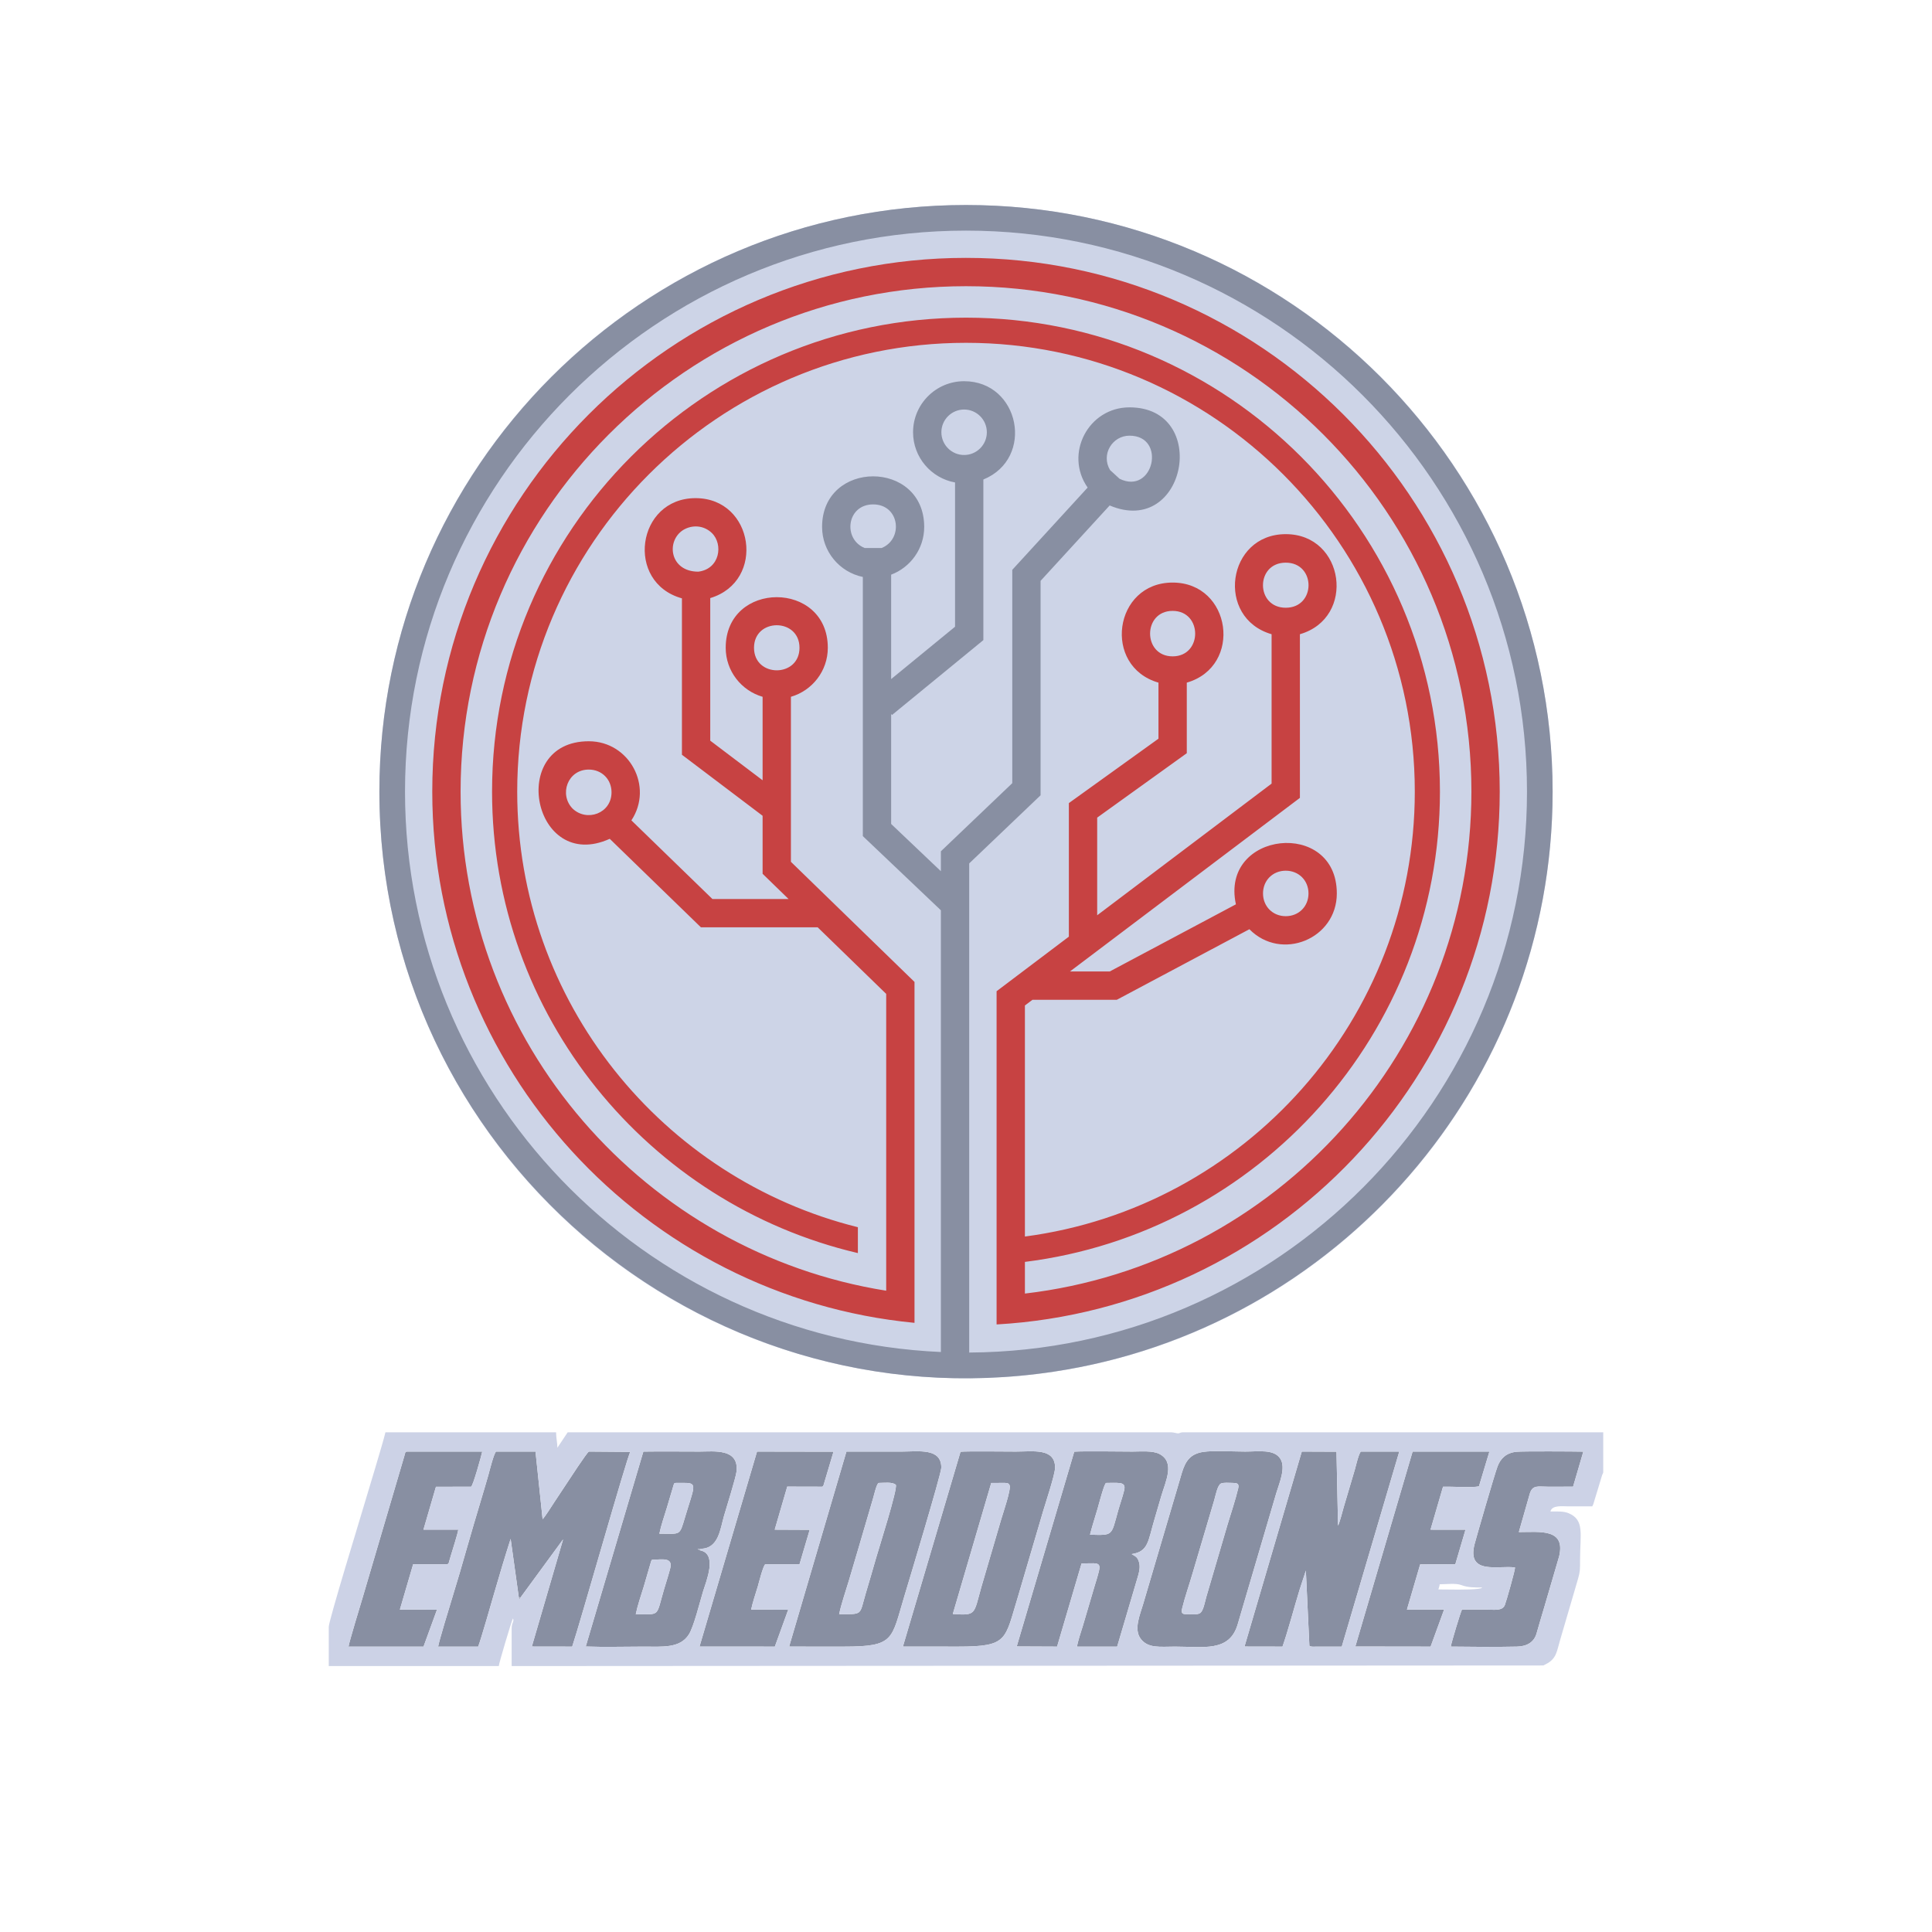
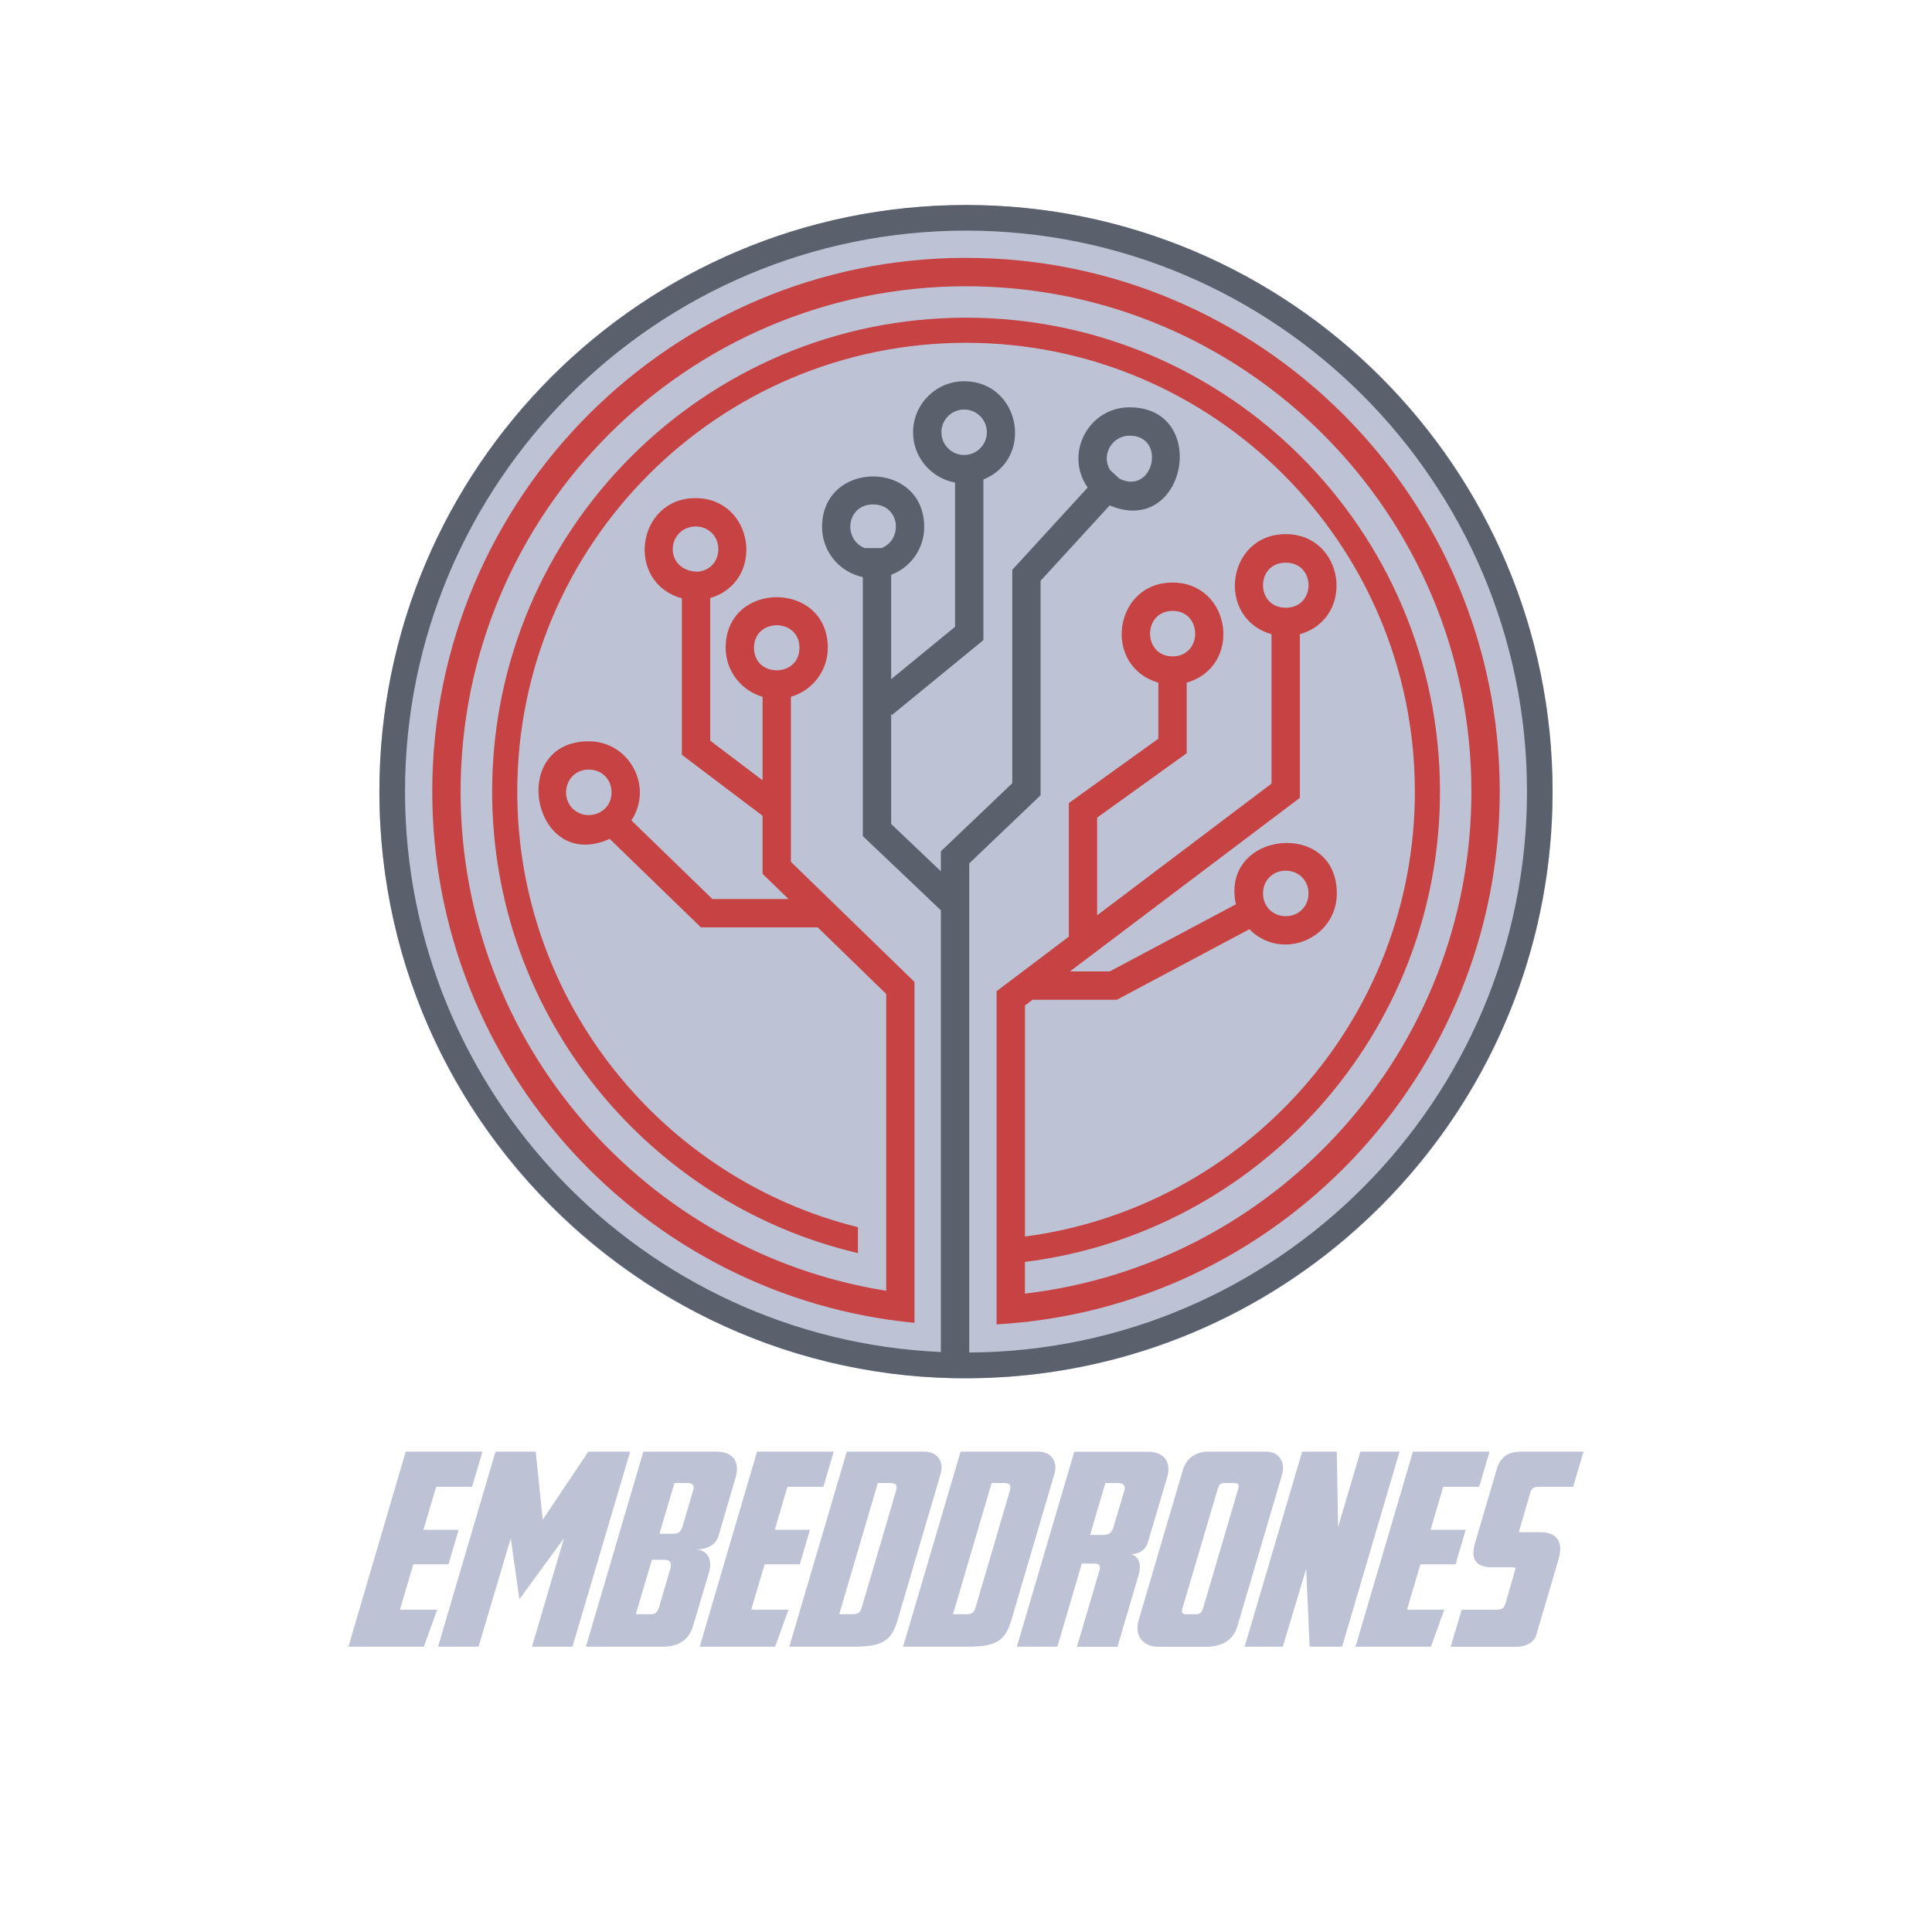
- <svg xmlns="http://www.w3.org/2000/svg" xml:space="preserve" width="3000px" height="3000px" version="1.1" style="shape-rendering:geometricPrecision; text-rendering:geometricPrecision; image-rendering:optimizeQuality; fill-rule:evenodd; clip-rule:evenodd" viewBox="0 0 2975833 2975833">
-   <defs>
-     <style type="text/css">
-    
-     .fil0 {fill:none}
-     .fil1 {fill:#888FA2}
-     .fil4 {fill:#A8AFC2}
-     .fil3 {fill:#ACB3C6}
-     .fil2 {fill:#CCD2E6}
-     .fil5 {fill:#CDD4E7}
-     .fil7 {fill:#888FA2;fill-rule:nonzero}
-     .fil6 {fill:#C74242;fill-rule:nonzero}
-    
-   </style>
-   </defs>
+ <svg xmlns="http://www.w3.org/2000/svg" version="1.1" id="Layer_1" x="0px" y="0px" viewBox="1180 -1260 3000 3000" style="enable-background:new 1180 -1260 3000 3000;" xml:space="preserve">
+   <style type="text/css">
+ 	.st0{fill:none;}
+ 	.st1{fill:#BDC3D5;}
+ 	.st2{fill:#C74242;}
+ 	.st3{fill:#5B606D;}
+ </style>
  <g id="Layer_x0020_1">
-     <circle class="fil0" cx="1487917" cy="1487917" r="1487916" />
-     <g id="_566836284224">
-       <g>
-         <path class="fil1" d="M799135 2460590l2274 485 65949 -90030 -48203 165112 62187 105c11101,-32455 85362,-295430 89533,-299950l-63743 -503c-2706,588 -32040,45855 -35842,51523 -5836,8700 -11219,17105 -17391,26295 -3562,5305 -14569,23123 -18133,26279l-10929 -104070 -60545 -6c-3182,886 -10796,31647 -12170,36487 -3664,12903 -7248,24795 -11049,37572 -7508,25231 -14923,49745 -22098,75134 -7055,24967 -14498,50373 -22119,75071 -3530,11439 -21027,68797 -22024,76168l61687 0c4086,-10379 20690,-68334 24898,-82991 8039,-27999 16501,-56139 25112,-82931l12606 90250z" />
-         <path class="fil1" d="M1916889 2536154l58507 109c8448,-23719 18108,-60893 26345,-87553l9666 -29512 5419 115836c2965,1984 7608,1259 11201,1233l38686 -5 88551 -300387 -58788 -45c-3243,828 -8628,24407 -9487,27255l-17238 58163c-2171,7414 -5834,22652 -8786,28700l-2395 -113914 -53451 -214 -88230 300334z" />
-         <path class="fil1" d="M979268 2486295c2730,-13193 8358,-29789 12404,-42837l10956 -37595c1832,-4779 27,-2025 2708,-3513 13790,0 31484,-4311 27005,13315 -2651,10433 -6207,21067 -9260,31408 -13064,44263 -5189,39222 -43813,39222zm36362 -123993c2429,-12199 7894,-27982 11554,-40016l8876 -29842c399,-1337 880,-3458 1337,-4621 1818,-4629 -1213,-3673 17544,-3698 20211,-27 13797,7092 129,53090 -8651,29112 -6535,25087 -39440,25087zm62538 25676l-3750 -2066 5023 -387c27597,-288 29939,-30746 35764,-50604 3712,-12656 18214,-59048 19249,-68228 4102,-36349 -35316,-30863 -56707,-30863 -28852,0 -57990,-401 -86807,34l-88722 300236c28927,1094 59367,162 88238,162 30263,0 56688,2889 70498,-18576 7693,-11958 16897,-49803 21939,-66316 4584,-15017 23002,-58440 -4725,-63392z" />
-         <path class="fil1" d="M1292558 2486295c3229,-16010 10143,-35401 14877,-51440 5030,-17048 9911,-33424 14946,-50546l22254 -75888c1534,-5002 5586,-23483 8874,-24272 7323,0 21244,-1966 26276,2912 3430,5201 -26680,99715 -30294,112460 -5208,18373 -10768,37006 -16147,55240 -9857,33425 -3543,31534 -40786,31534zm-77067 49862c28337,248 56413,102 84453,105 78155,7 72825,-10898 92960,-77467 5004,-16544 56894,-188445 56976,-198081 261,-30903 -35386,-24884 -60661,-24884 -28498,0 -56996,0 -85492,0l-88236 300327z" />
-         <path class="fil1" d="M1678905 2363864c3414,-13528 7943,-27214 11863,-40664 1390,-4772 9997,-38133 12898,-39051 6078,0 15124,-530 20856,184 6847,853 8674,4230 7012,11167 -2475,10343 -6379,20993 -9292,31404 -10925,39040 -7111,37923 -43337,36960zm-112872 172126l62181 281 37693 -128066c32205,-286 32170,-4957 20211,34355l-18303 62039c-2538,8345 -7784,23510 -8909,31663l61839 0 32250 -109151c1829,-6478 3492,-13758 1448,-20837 -2358,-8170 -5213,-8786 -11352,-12502 26246,-3998 25083,-20218 35349,-54334 3393,-11273 6768,-23219 10083,-34499 7016,-23886 21892,-52862 -3003,-65588 -10238,-5234 -28863,-3521 -41185,-3521 -19173,0 -75033,-927 -89698,161l-88604 299999z" />
-         <path class="fil1" d="M1526803 2284149c5393,0 10784,-12 16178,-26 8371,-21 9997,-257 12057,3527 2822,5569 -10429,43967 -12912,52584l-30583 104308c-11920,42143 -7341,43981 -43921,41443l59181 -201836zm-136065 252012c28488,101 56633,97 84780,101 77914,9 71868,-10335 92682,-77722l38548 -131055c3769,-12747 18373,-56527 18384,-66814 34,-30710 -34011,-24841 -60339,-24841 -15007,0 -75670,-747 -85307,270l-88748 300061z" />
-         <path class="fil1" d="M1907208 2292453c-4192,17530 -10941,37792 -16287,55319l-32861 111930c-2347,7902 -4408,22418 -10376,25364 -4510,2224 -11731,1250 -17071,1267 -8080,26 -11999,291 -9743,-9048 4362,-18056 11211,-36971 16405,-55195l33083 -111722c1948,-6833 5026,-23085 10378,-25355 4234,-1794 12453,-940 17396,-915 6787,38 10914,668 9076,8355zm-54017 -56098c-20337,3191 -27427,14546 -32964,32761 -5183,17047 -9674,33682 -14894,50579l-44755 151699c-4560,15484 -14510,38015 -3755,52572 11401,15428 30083,12296 52980,12296 43886,0 83811,8790 96544,-34169l59517 -202326c4401,-14909 15097,-38667 6345,-52700 -9593,-15384 -33397,-11237 -54283,-11237 -16998,0 -49710,-1832 -64735,525z" />
-         <path class="fil1" d="M2333599 2414428c80,4394 -13530,52430 -15728,57771 -3939,9571 -16295,7051 -29950,7051 -12032,-1 -24064,0 -36096,0 -2056,3474 -16560,51844 -17245,56982 33471,385 68545,743 101947,21 15699,-339 26377,-7006 30184,-20173 3906,-13511 7641,-26551 11710,-39881l23136 -79070c10143,-43288 -29982,-37306 -62103,-37306l16937 -59368c4284,-13626 12774,-10516 27749,-10515 12936,0 25910,98 38841,-29l15785 -53984c-14063,-331 -93536,-754 -102983,212 -15724,1610 -24464,10259 -29121,22490 -4550,11952 -32109,107249 -35301,119399 -12881,49018 38294,32459 62238,36400z" />
-         <path class="fil1" d="M536806 2536262l115553 0 20718 -56875 -57143 -138 20414 -69828 52557 -55c2682,-1301 1833,-797 3044,-4701 669,-2157 1342,-4692 2008,-6958 2787,-9468 11004,-35083 11952,-41604l-53653 -9 19218 -66022 54133 -143c2981,-1029 16026,-48367 17223,-54099l-115922 0c-3127,684 -2011,-226 -4449,8016l-63657 216102c-3405,11196 -21150,69579 -21996,76314z" />
-         <path class="fil1" d="M2087593 2536100l115965 164 20750 -56978 -57210 -67 20360 -69570 54173 -295 15666 -53191 -53878 -60 19268 -66179c13914,-362 44265,1810 55314,-524l16105 -53531 -118294 -38 -88219 300269z" />
-         <path class="fil1" d="M1077447 2536168l116032 88 20595 -56849 -57095 -157c2334,-11108 6886,-24662 10279,-35736 972,-3173 8436,-33314 11668,-34148l52573 0 15663 -53030 -53872 -244 19288 -66280 53639 128c2238,-1136 886,49 2210,-2157l15421 -51749 -117817 -197 -88584 300331z" />
-       </g>
-       <g>
-         <path class="fil2" d="M2215509 2448188c747,-3208 1686,-4352 1983,-7936 10241,0 25149,-1995 33481,1239 9942,3857 20664,3721 31988,3721 -1301,904 -60,1162 -5950,1986 -14368,2009 -46210,990 -61502,990zm253938 -192436l0 12275c-219,977 -700,1831 -1675,3903l-7131 23622c-1319,4269 -2702,8936 -3965,12897 -1550,4862 -1878,7595 -4092,11779 -12234,0 -24468,0 -36702,0 -9726,0 -25391,-2298 -27775,7935 10751,0 20221,-691 28096,2655 24782,10528 17534,31772 17534,72733 0,13784 43,17080 -2975,27776 -2179,7728 -4664,15617 -6728,23029l-20691 70567c-5585,18740 -5612,29976 -22190,38319l-3263 1697c-203,99 -438,251 -647,344l-1589144 945 0 -57531c0,-9992 4418,-11190 1985,-15872 -2322,4388 -21734,69428 -21823,73403l-261874 0 0 -60507c0,-9468 49394,-170246 54440,-187594 6061,-20837 28674,-94041 32851,-111972l262865 0c0,8790 1985,16174 1985,23807l15870 -23807 922511 -1c6280,-15 8851,-213 13932,1039 7072,1741 4946,-1038 11858,-1038l646748 0 0 49597zm-1390006 129773c-1358,1096 -344,252 -1273,2453 27727,4952 9309,48375 4725,63392 -5042,16513 -14246,54358 -21939,66316 -13810,21465 -40235,18576 -70498,18576 -28871,0 -59311,932 -88238,-162l88722 -300236c28817,-435 57955,-34 86807,-34 21391,0 60809,-5486 56707,30863 -1035,9180 -15537,55572 -19249,68228 -5825,19858 -8167,50316 -35764,50604zm575196 -149534c14665,-1088 70525,-161 89698,-161 12322,0 30947,-1713 41185,3521 24895,12726 10019,41702 3003,65588 -3315,11280 -6690,23226 -10083,34499 -10266,34116 -9103,50336 -35349,54334 6139,3716 8994,4332 11352,12502 2044,7079 381,14359 -1448,20837l-32250 109151 -61839 0c1125,-8153 6371,-23318 8909,-31663l18303 -62039c11959,-39312 11994,-34641 -20211,-34355l-37693 128066 -62181 -281 88604 -299999zm198554 364c15025,-2357 47737,-525 64735,-525 20886,0 44690,-4147 54283,11237 8752,14033 -1944,37791 -6345,52700l-59517 202326c-12733,42959 -52658,34169 -96544,34169 -22897,0 -41579,3132 -52980,-12296 -10755,-14557 -805,-37088 3755,-52572l44755 -151699c5220,-16897 9711,-33532 14894,-50579 5537,-18215 12627,-29570 32964,-32761zm-549464 -525c28496,0 56994,0 85492,0 25275,0 60922,-6019 60661,24884 -82,9636 -51972,181537 -56976,198081 -20135,66569 -14805,77474 -92960,77467 -28040,-3 -56116,143 -84453,-105l88236 -300327zm175759 270c9637,-1017 70300,-270 85307,-270 26328,0 60373,-5869 60339,24841 -11,10287 -14615,54067 -18384,66814l-38548 131055c-20814,67387 -14768,77731 -92682,77722 -28147,-4 -56292,0 -84780,-101l88748 -300061zm854113 178328c-23944,-3941 -75119,12618 -62238,-36400 3192,-12150 30751,-107447 35301,-119399 4657,-12231 13397,-20880 29121,-22490 9447,-966 88920,-543 102983,-212l-15785 53984c-12931,127 -25905,29 -38841,29 -14975,-1 -23465,-3111 -27749,10515l-16937 59368c32121,0 72246,-5982 62103,37306l-23136 79070c-4069,13330 -7804,26370 -11710,39881 -3807,13167 -14485,19834 -30184,20173 -33402,722 -68476,364 -101947,-21 685,-5138 15189,-53508 17245,-56982 12032,0 24064,-1 36096,0 13655,0 26011,2520 29950,-7051 2198,-5341 15808,-53377 15728,-57771zm-157787 -178597l118294 38 -16105 53531c-11049,2334 -41400,162 -55314,524l-19268 66179 53878 60 -15666 53191 -54173 295 -20360 69570 57210 67 -20750 56978 -115965 -164 88219 -300269zm-170693 -11l53451 214 2395 113914c2952,-6048 6615,-21286 8786,-28700l17238 -58163c859,-2848 6244,-26427 9487,-27255l58788 45 -88551 300387 -38686 5c-3593,26 -8236,751 -11201,-1233l-5419 -115836 -9666 29512c-8237,26660 -17897,63834 -26345,87553l-58507 -109 88230 -300334zm-1468313 300442c846,-6735 18591,-65118 21996,-76314l63657 -216102c2438,-8242 1322,-7332 4449,-8016l115922 0c-1197,5732 -14242,53070 -17223,54099l-54133 143 -19218 66022 53653 9c-948,6521 -9165,32136 -11952,41604 -666,2266 -1339,4801 -2008,6958 -1211,3904 -362,3400 -3044,4701l-52557 55 -20414 69828 57143 138 -20718 56875 -115553 0zm629225 -300425l117817 197 -15421 51749c-1324,2206 28,1021 -2210,2157l-53639 -128 -19288 66280 53872 244 -15663 53030 -52573 0c-3232,834 -10696,30975 -11668,34148 -3393,11074 -7945,24628 -10279,35736l57095 157 -20595 56849 -116032 -88 88584 -300331zm-364622 225238c-1709,2140 2178,1636 -1846,1693l-428 -2178 -12606 -90250c-8611,26792 -17073,54932 -25112,82931 -4208,14657 -20812,72612 -24898,82991l-61687 0c997,-7371 18494,-64729 22024,-76168 7621,-24698 15064,-50104 22119,-75071 7175,-25389 14590,-49903 22098,-75134 3801,-12777 7385,-24669 11049,-37572 1374,-4840 8988,-35601 12170,-36487l60545 6 10929 104070c3564,-3156 14571,-20974 18133,-26279 6172,-9190 11555,-17595 17391,-26295 3802,-5668 33136,-50935 35842,-51523l63743 503c-4171,4520 -78432,267495 -89533,299950l-62187 -105 48203 -165112 -65949 90030z" />
-         <path class="fil2" d="M1907208 2292453c1838,-7687 -2289,-8317 -9076,-8355 -4943,-25 -13162,-879 -17396,915 -5352,2270 -8430,18522 -10378,25355l-33083 111722c-5194,18224 -12043,37139 -16405,55195 -2256,9339 1663,9074 9743,9048 5340,-17 12561,957 17071,-1267 5968,-2946 8029,-17462 10376,-25364l32861 -111930c5346,-17527 12095,-37789 16287,-55319z" />
-         <path class="fil2" d="M1467622 2485985c36580,2538 32001,700 43921,-41443l30583 -104308c2483,-8617 15734,-47015 12912,-52584 -2060,-3784 -3686,-3548 -12057,-3527 -5394,14 -10785,26 -16178,26l-59181 201836z" />
-         <path class="fil2" d="M1292558 2486295c37243,0 30929,1891 40786,-31534 5379,-18234 10939,-36867 16147,-55240 3614,-12745 33724,-107259 30294,-112460 -5032,-4878 -18953,-2912 -26276,-2912 -3288,789 -7340,19270 -8874,24272l-22254 75888c-5035,17122 -9916,33498 -14946,50546 -4734,16039 -11648,35430 -14877,51440z" />
-         <path class="fil2" d="M979268 2486295c38624,0 30749,5041 43813,-39222 3053,-10341 6609,-20975 9260,-31408 4479,-17626 -13215,-13315 -27005,-13315 -2681,1488 -876,-1266 -2708,3513l-10956 37595c-4046,13048 -9674,29644 -12404,42837z" />
-         <path class="fil2" d="M1678905 2363864c36226,963 32412,2080 43337,-36960 2913,-10411 6817,-21061 9292,-31404 1662,-6937 -165,-10314 -7012,-11167 -5732,-714 -14778,-184 -20856,-184 -2901,918 -11508,34279 -12898,39051 -3920,13450 -8449,27136 -11863,40664z" />
-         <path class="fil2" d="M1015630 2362302c32905,0 30789,4025 39440,-25087 13668,-45998 20082,-53117 -129,-53090 -18757,25 -15726,-931 -17544,3698 -457,1163 -938,3284 -1337,4621l-8876 29842c-3660,12034 -9125,27817 -11554,40016z" />
-       </g>
-       <path class="fil3" d="M1078168 2387978c929,-2201 -85,-1357 1273,-2453l-5023 387 3750 2066z" />
-       <path class="fil4" d="M801409 2461075l-2274 -485 428 2178c4024,-57 137,447 1846,-1693z" />
-     </g>
-     <g id="_566836293408">
+     <circle class="st0" cx="2680" cy="240" r="1500" />
+     <path class="st1" d="M1721,1297h117.1l20.8-57.5H1801l20.8-70.4h54.6l15.8-53.7h-54.6l19.6-66.7h55.8l16.2-54.6h-119.2L1721,1297z    M1986.5,1223.3l69.2-94.6L2006,1297h62.9l89.6-302.9h-65l-70.8,105.8l-10.8-105.8h-62.5l-89.2,302.9h62.9l50-168.3L1986.5,1223.3z    M2204,1121.6l23.3-78.8h20.4c9.6,0,10.8,5,8.3,12.5l-16.2,55c-2.9,9.2-7.1,11.3-15.4,11.3H2204z M2089.8,1297h118.8   c27.5,0,41.7-12.5,47.5-32.1l25-83.7c4.6-15.8,0.4-34.2-20.8-35.4c21.2,0.8,32.5-10.4,35.4-20.8l26.7-91.3   c6.2-21.7-1.7-39.6-30.4-39.6H2179L2089.8,1297L2089.8,1297z M2167.3,1246.6l25-84.6h20c9.2,0,10.8,5.8,8.8,13.3l-17.9,60.8   c-2.9,9.2-7.1,10.4-13.3,10.4H2167.3z M2266.5,1297h117.1l20.8-57.5h-57.9l20.8-70.4h54.6l15.8-53.7h-54.6l19.6-66.7h55.8   l16.2-54.6h-119.2L2266.5,1297z M2563.1,1042.9c9.6,0,10.4,4.6,7.9,13.3l-52.9,180c-2.1,7.1-5,10.4-15,10.4h-20l60-203.8H2563.1z    M2405.6,1297h96.3c43.3,0,61.3-5,71.7-40.8l67.1-227.9c5-17.1-3.3-34.2-25.8-34.2h-120L2405.6,1297z M2739.8,1042.9   c9.6,0,10.4,4.6,7.9,13.3l-52.9,180c-2.1,7.1-5,10.4-15,10.4h-20l60-203.8H2739.8z M2582.3,1297h96.3c43.3,0,61.3-5,71.7-40.8   l67.1-227.9c5-17.1-3.3-34.2-25.8-34.2h-120L2582.3,1297z M2859.8,1167.9h20.8c7.5,0,8.3,5.4,6.7,10.4l-35,118.8h62.9l32.5-110.4   c6.7-21.7-2.5-31.7-12.1-33.3c15.4,0,24.2-9.2,26.7-17.9l30.4-102.9c5.8-20-2.9-38.3-30-38.3h-114.6L2759,1297h62.9L2859.8,1167.9z    M2872.7,1123.3l23.7-80.4h19.6c9.6,0,12.1,4.6,9.6,12.5l-16.7,56.3c-2.9,9.2-8.3,11.7-14.6,11.7H2872.7L2872.7,1123.3z    M3081,1042.9h15.8c5.8,0,7.5,3.3,6.2,7.9l-55.4,188.3c-1.2,4.6-5,7.5-10,7.5h-16.2c-5,0-7.1-2.9-5.8-7.5l55.8-188.8   C3072.7,1046.2,3074.8,1042.9,3081,1042.9z M3055.6,994.1c-20.4,0-34.6,12.1-39.2,29.6l-68.3,232.1c-7.5,25.8,8.7,41.3,30,41.3   h74.6c20.8,0,41.3-7.1,48.8-32.1l69.6-236.3c5-17.9-5-34.6-24.6-34.6L3055.6,994.1L3055.6,994.1z M3112.7,1297h59.2l36.3-120.8   l5.4,120.8h50.4l89.2-302.9h-60.8l-34.6,117.1l-2.1-117.1h-53.7L3112.7,1297L3112.7,1297z M3284.8,1297h117.1l20.8-57.5h-57.9   l20.8-70.4h54.6l15.8-53.7h-54.6l19.6-66.7h55.8l16.2-54.6H3374L3284.8,1297z M3622.7,1048.7l16.2-54.6h-97.1   c-15,0-30,4.2-37.1,25.4l-34.6,117.5c-6.3,22.1,0,36.7,26.3,36.7h33.3c3.8,0,3.8,1.7,2.9,4.2l-14.6,51.3   c-2.5,7.5-4.2,10.4-15.8,10.4h-52.5l-17.1,57.5h102.9c12.9,0,26.7-6.3,30-18.3l34.6-117.5c8.7-29.6-5.4-42.1-27.9-42.1h-33.8   l17.9-61.7c2.1-6.7,6.7-8.8,11.3-8.8L3622.7,1048.7L3622.7,1048.7z" />
+     <g id="_84944787904">
      <g id="_575957256800">
-         <circle class="fil5" cx="1487918" cy="1219379" r="903552" />
-         <path class="fil6" d="M1487918 397203c-453302,0 -822103,368798 -822103,822104 0,426558 326494,778232 742792,818260 0,-53690 0,-467551 0,-525123l-190368 -185012 0 -254168c32771,-9489 56828,-39706 56828,-75494 0,-103933 -157275,-103933 -157275,0 0,35788 24053,66005 56831,75494l0 128577 -80638 -60993 0 -219625c86207,-25942 67483,-153943 -22609,-153943 -90838,0 -108908,129916 -21011,154353l0 240911 124258 93979 0 89351 39986 38861 -117276 0 -124805 -121136c34420,-52115 -3178,-121850 -65628,-121850 -126037,0 -85784,203670 32281,150266l140465 136338 179840 0 105506 102528c0,53845 0,410066 0,457170 -370009,-58871 -655550,-380425 -655550,-768743 0,-429259 349221,-778477 778477,-778477 429247,0 778467,349218 778467,778477 0,398460 -300907,728017 -687729,773156l0 -48776c359129,-44737 639264,-351918 639264,-724380 0,-402526 -327485,-730010 -730002,-730010 -402523,0 -730006,327484 -730006,730010 0,345248 240918,635277 563464,710807l0 -39858c-300978,-74743 -524724,-347189 -524724,-670949 0,-381166 310099,-691275 691266,-691275 381160,0 691274,310109 691274,691275 0,350760 -262485,640793 -600537,685308 0,-154612 0,-281512 0,-355883l11641 -8787 129944 0 204180 -108675c49198,49976 134660,15050 134660,-55115 0,-115546 -179999,-95957 -155437,16771l-194287 103395 -61284 0 354157 -267374 0 -252070c86868,-25140 68867,-154137 -21814,-154137 -90717,0 -108542,129028 -21799,154137l0 230102 -268632 202808 0 -150424 138007 -99213 0 -108695c86850,-25127 68832,-154136 -21814,-154136 -90745,0 -108571,129034 -21806,154136l0 86335 -138006 99203 0 205724 -111330 84048c0,58182 0,455569 0,513265 431652,-24582 774974,-383401 774974,-820721 0,-453306 -368785,-822102 -822091,-822102l-1 -5zm-435939 419327l0 0c14483,-8846 32330,-7331 44514,4488 17891,17390 12309,55489 -20948,59508 -43600,0 -50135,-46610 -23566,-63996zm-170087 428862l0 0c-20969,-21634 -7781,-60030 25008,-60030 20008,0 35024,14975 35024,35019 0,32679 -38226,46009 -60031,25011l-1 0zm279505 -247622l0 0c0,-46288 70048,-46288 70048,0 0,46284 -70048,46284 -70048,0zm819019 343360l0 0c19994,0 35043,14984 35043,35024 0,20031 -15023,35026 -35043,35026 -19966,0 -35010,-14987 -35010,-35026 0,-20028 15005,-35024 35010,-35024zm0 -474468l0 0c46799,0 46799,69431 0,69431 -46765,0 -46765,-69431 0,-69431zm-174238 74275l0 0c46289,0 46289,70039 0,70039 -46280,0 -46280,-70039 0,-70039z" />
-         <path class="fil7" d="M1487918 315750c-498229,0 -903556,405328 -903556,903557 0,549487 490025,975624 1037915,893551 434736,-65088 769194,-440978 769194,-893551 0,-498227 -405320,-903557 -903552,-903557l-1 0zm4940 1767559l0 0c0,-98698 0,-669539 0,-753410l109925 -104925 0 -330284 106416 -116137c118020,49935 155053,-151108 30549,-151108 -63396,0 -100773,71612 -64470,123556l-116100 126719 0 328596 -109937 104916 0 30711 -76624 -72810 0 -169481 1331 1630 140714 -115332 0 -247363c79696,-32586 56107,-151416 -29660,-151416 -43351,0 -78629,35275 -78629,78638 0,38587 27960,70707 64682,77326l0 222174 -98439 80674 0 -160830c29711,-11253 50924,-39913 50924,-73507 0,-103924 -157290,-103924 -157290,0 0,37919 26973,69645 62751,77026l0 399177 120238 114260c0,72850 0,610413 0,680371 -458301,-20297 -825406,-399459 -825406,-863175 0,-476454 387625,-864077 864084,-864077 476449,0 864083,387623 864083,864077 0,474601 -384806,861394 -859142,864004l0 0zm246890 -1412246l0 0c57515,0 37124,92030 -15277,66393l-14647 -13412c-14349,-23862 3337,-52982 29925,-52982l-1 1zm-381831 173038l0 0 -26042 0c-34001,-13689 -27846,-67179 13028,-67165 40947,-14 46946,53496 13014,67165zm127085 -143274l0 0c-19300,0 -35014,-15712 -35014,-35017 0,-19314 15715,-35026 35014,-35026 19320,0 35022,15712 35022,35026 0,19305 -15703,35017 -35022,35017z" />
+         <ellipse class="st1" cx="2680" cy="-30.7" rx="910.9" ry="910.9" />
+         <path class="st2" d="M2680-859.6c-457,0-828.8,371.8-828.8,828.8c0,430,329.1,784.6,748.8,824.9c0-54.1,0-471.3,0-529.4     L2408.1,78.2V-178c33-9.6,57.3-40,57.3-76.1c0-104.8-158.6-104.8-158.6,0c0,36.1,24.2,66.5,57.3,76.1v129.6l-81.3-61.5v-221.4     c86.9-26.2,68-155.2-22.8-155.2c-91.6,0-109.8,131-21.2,155.6V-88l125.3,94.7v90.1l40.3,39.2h-118.2L2160.4,13.9     c34.7-52.5-3.2-122.8-66.2-122.8c-127.1,0-86.5,205.3,32.5,151.5L2268.4,180h181.3l106.4,103.4c0,54.3,0,413.4,0,460.9     c-373-59.3-660.9-383.5-660.9-775c0-432.7,352.1-784.8,784.8-784.8c432.7,0,784.8,352.1,784.8,784.8     c0,401.7-303.4,733.9-693.3,779.4v-49.2c362-45.1,644.5-354.8,644.5-730.3c0-405.8-330.1-735.9-735.9-735.9     c-405.8,0-735.9,330.1-735.9,735.9c0,348.1,242.9,640.4,568,716.6v-40.2c-303.4-75.4-529-350-529-676.4     c0-384.3,312.6-696.9,696.9-696.9c384.3,0,696.9,312.6,696.9,696.9c0,353.6-264.6,646-605.4,690.9c0-155.9,0-283.8,0-358.8     l11.7-8.9h131L3120,182.9c49.6,50.4,135.8,15.2,135.8-55.6c0-116.5-181.5-96.7-156.7,16.9l-195.9,104.2h-61.8l357-269.5v-254.1     c87.6-25.3,69.4-155.4-22-155.4c-91.5,0-109.4,130.1-22,155.4v232l-270.8,204.5V9.6l139.1-100V-200     c87.6-25.3,69.4-155.4-22-155.4c-91.5,0-109.5,130.1-22,155.4v87L2839.7-13v207.4l-112.2,84.7c0,58.7,0,459.3,0,517.4     c435.2-24.8,781.3-386.5,781.3-827.4C3508.8-487.8,3137-859.6,2680-859.6L2680-859.6L2680-859.6z M2240.5-436.8L2240.5-436.8     c14.6-8.9,32.6-7.4,44.9,4.5c18,17.5,12.4,55.9-21.1,60C2220.3-372.3,2213.7-419.3,2240.5-436.8z M2069.1-4.5L2069.1-4.5     c-21.1-21.8-7.8-60.5,25.2-60.5c20.2,0,35.3,15.1,35.3,35.3C2129.6,3.2,2091,16.7,2069.1-4.5L2069.1-4.5z M2350.8-254.1     L2350.8-254.1c0-46.7,70.6-46.7,70.6,0C2421.4-207.5,2350.8-207.5,2350.8-254.1z M3176.5,92L3176.5,92     c20.2,0,35.3,15.1,35.3,35.3c0,20.2-15.1,35.3-35.3,35.3c-20.1,0-35.3-15.1-35.3-35.3C3141.2,107.1,3156.3,92,3176.5,92z      M3176.5-386.3L3176.5-386.3c47.2,0,47.2,70,0,70C3129.4-316.3,3129.4-386.3,3176.5-386.3z M3000.8-311.4L3000.8-311.4     c46.7,0,46.7,70.6,0,70.6C2954.2-240.8,2954.2-311.4,3000.8-311.4z" />
+         <path class="st3" d="M2680-941.7c-502.3,0-910.9,408.6-910.9,910.9c0,554,494,983.5,1046.3,900.8     c438.3-65.6,775.4-444.6,775.4-900.8C3590.9-533.1,3182.3-941.7,2680-941.7L2680-941.7L2680-941.7z M2685,840.2L2685,840.2     c0-99.5,0-675,0-759.5l110.8-105.8v-333l107.3-117.1c119,50.3,156.3-152.3,30.8-152.3c-63.9,0-101.6,72.2-65,124.6l-117,127.7     v331.3L2641,61.9v31l-77.2-73.4v-170.9l1.3,1.6L2707-266v-249.4c80.3-32.9,56.6-152.6-29.9-152.6c-43.7,0-79.3,35.6-79.3,79.3     c0,38.9,28.2,71.3,65.2,78v224l-99.2,81.3v-162.1c30-11.3,51.3-40.2,51.3-74.1c0-104.8-158.6-104.8-158.6,0     c0,38.2,27.2,70.2,63.3,77.7V38.3L2641,153.5c0,73.4,0,615.4,0,685.9c-462-20.5-832.1-402.7-832.1-870.2     c0-480.3,390.8-871.1,871.1-871.1c480.3,0,871.1,390.8,871.1,871.1C3551.1,447.7,3163.2,837.6,2685,840.2L2685,840.2z      M2933.9-583.5L2933.9-583.5c58,0,37.4,92.8-15.4,66.9l-14.8-13.5C2889.2-554.1,2907.1-583.5,2933.9-583.5L2933.9-583.5z      M2548.9-409L2548.9-409h-26.3c-34.3-13.8-28.1-67.7,13.1-67.7C2577.1-476.8,2583.2-422.8,2548.9-409z M2677.1-553.5     L2677.1-553.5c-19.5,0-35.3-15.8-35.3-35.3c0-19.5,15.8-35.3,35.3-35.3c19.5,0,35.3,15.8,35.3,35.3     C2712.4-569.3,2696.5-553.5,2677.1-553.5z" />
      </g>
    </g>
  </g>
</svg>
